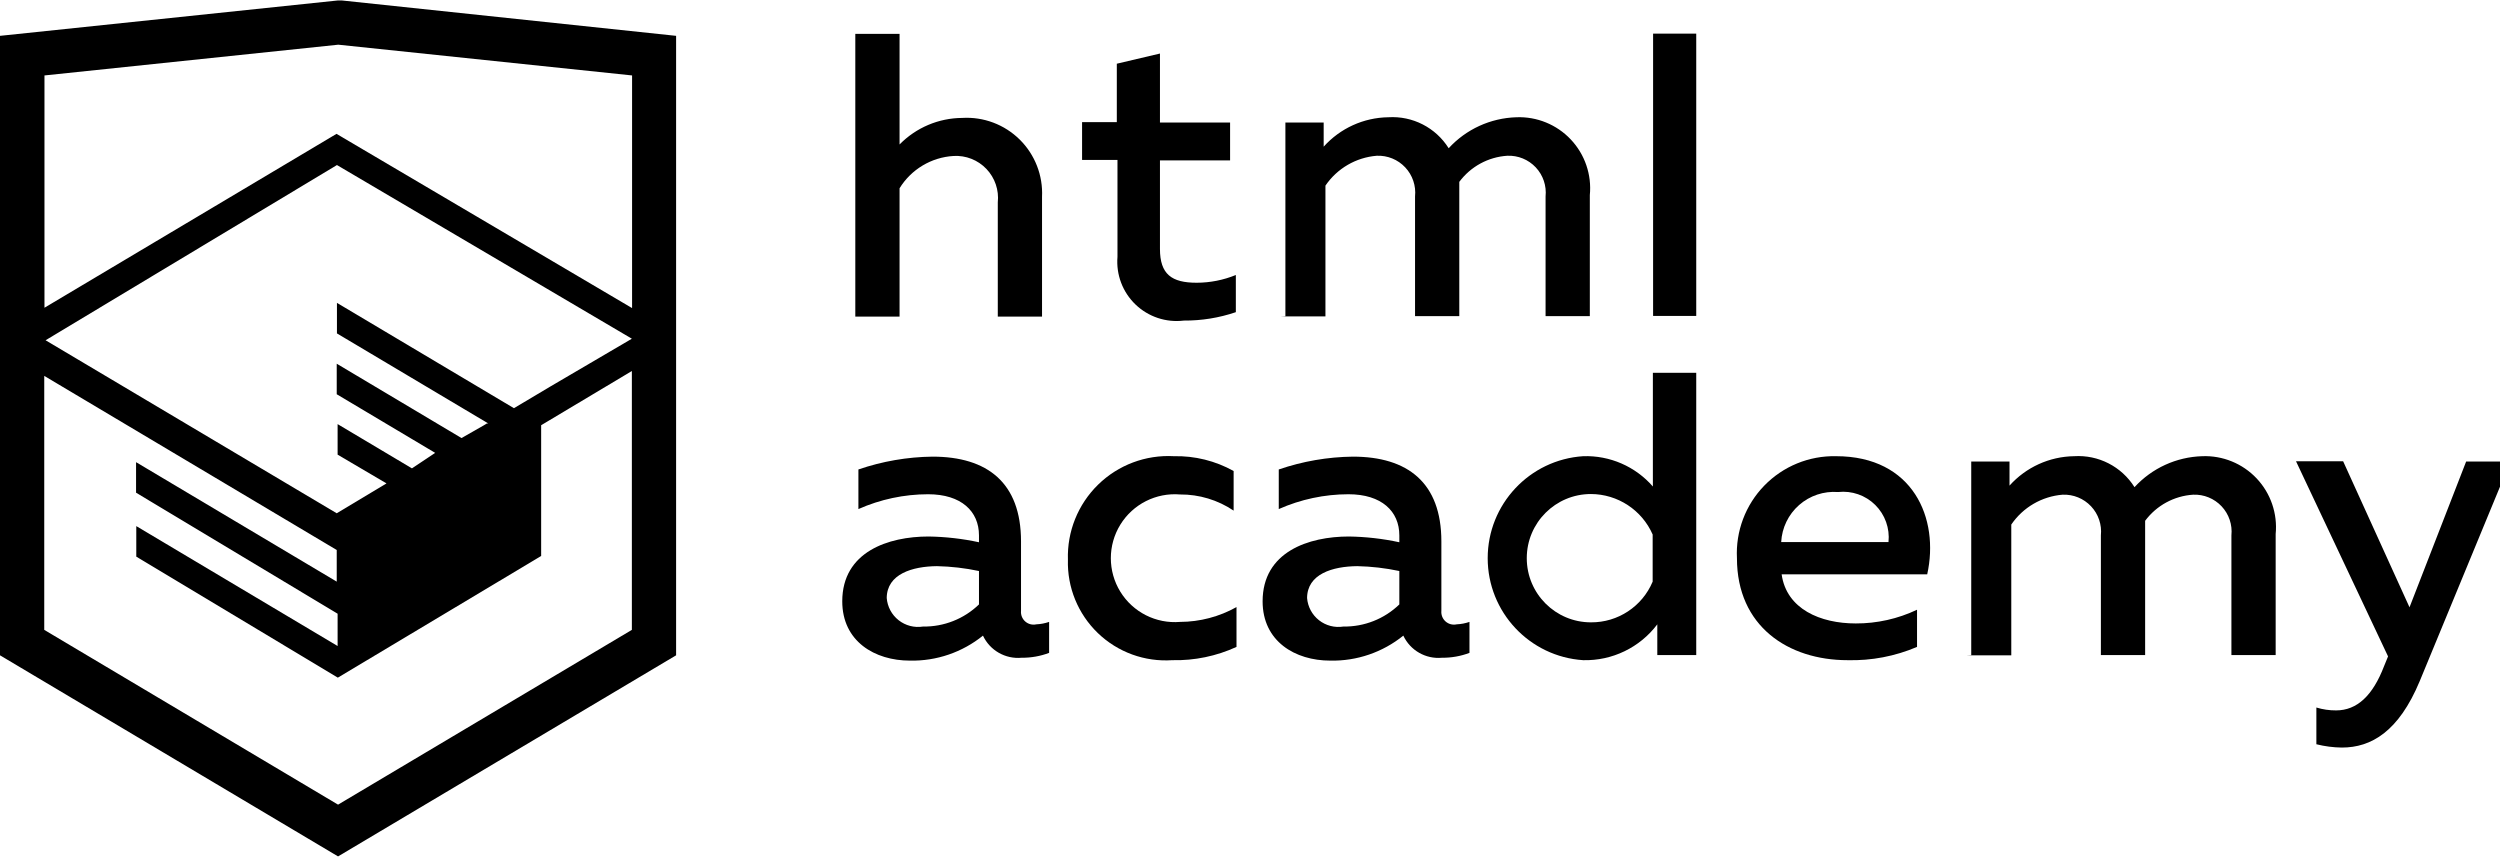
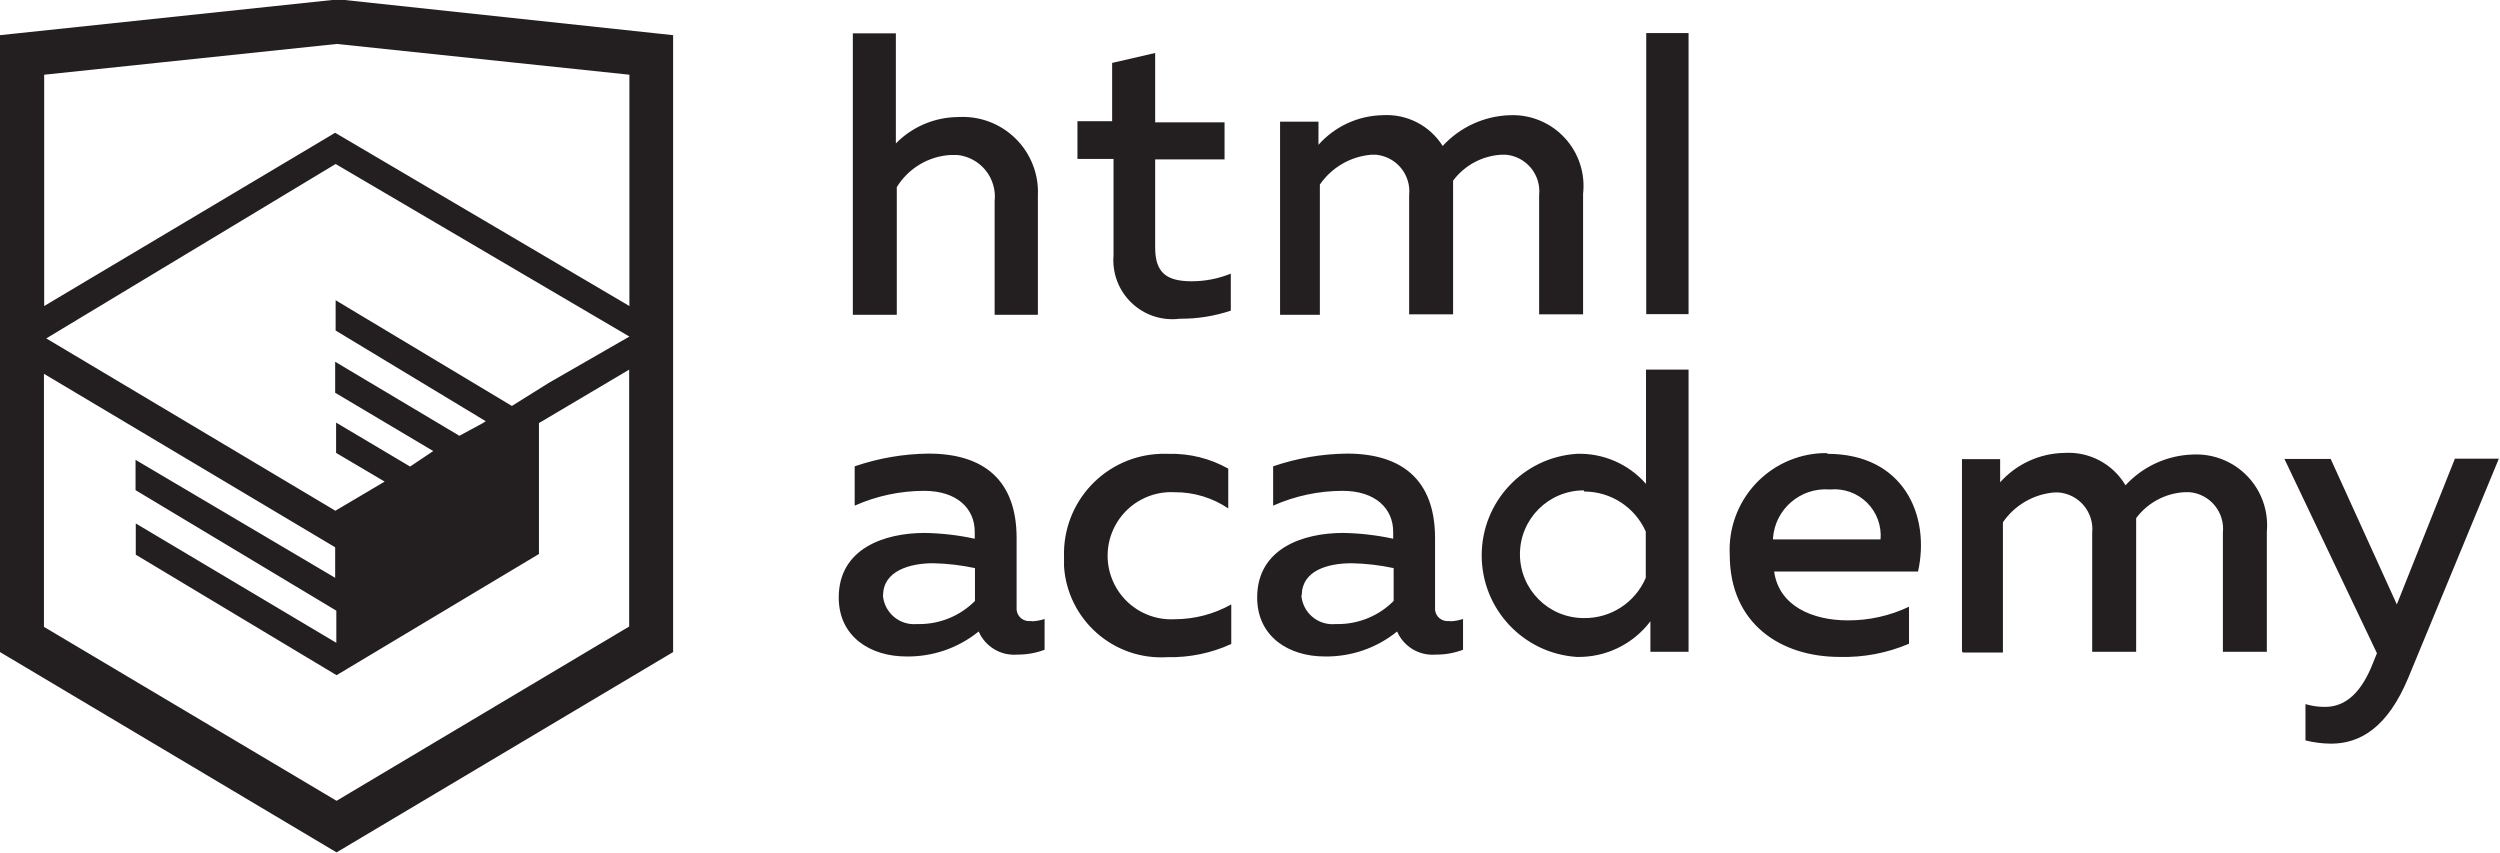
- <svg xmlns="http://www.w3.org/2000/svg" id="Layer_1" data-name="Layer 1" viewBox="0 0 113 39">
-   <path d="M401.93,351.51a2.07,2.07,0,0,0,.58-0.11v1.4a3.41,3.41,0,0,1-1.24.22,1.75,1.75,0,0,1-1.75-1,5.08,5.08,0,0,1-3.3,1.13c-1.59,0-3.06-.87-3.06-2.68,0-2.24,2.08-2.93,3.9-2.93a11.63,11.63,0,0,1,2.28.26v-0.31c0-1.09-.8-1.86-2.3-1.86a7.79,7.79,0,0,0-3.15.67v-1.79a10.72,10.72,0,0,1,3.35-.58c2.48,0,4,1.18,4,3.83v3.14A0.57,0.57,0,0,0,401.93,351.51Zm-6.76-1.19a1.42,1.42,0,0,0,1.64,1.29,3.56,3.56,0,0,0,2.53-1V349.1a10.21,10.21,0,0,0-1.9-.22C396.34,348.89,395.17,349.23,395.17,350.33Z" transform="translate(-355.09 -323.29)" fill="#000" />
-   <path d="M408.15,343.91a5.29,5.29,0,0,1,2.7.67v1.79a4.28,4.28,0,0,0-2.42-.73,2.89,2.89,0,1,0,0,5.76,5.26,5.26,0,0,0,2.55-.67v1.8a6.58,6.58,0,0,1-2.9.6,4.42,4.42,0,0,1-4.72-4.54A4.54,4.54,0,0,1,408.15,343.91Z" transform="translate(-355.09 -323.29)" fill="#000" />
-   <path d="M420.93,351.51a2.07,2.07,0,0,0,.58-0.11v1.4a3.41,3.41,0,0,1-1.24.22,1.75,1.75,0,0,1-1.75-1,5.08,5.08,0,0,1-3.3,1.13c-1.59,0-3.06-.87-3.06-2.68,0-2.24,2.08-2.93,3.9-2.93a11.63,11.63,0,0,1,2.28.26v-0.31c0-1.09-.8-1.86-2.3-1.86a7.79,7.79,0,0,0-3.15.67v-1.79a10.72,10.72,0,0,1,3.35-.58c2.48,0,4,1.18,4,3.83v3.14A0.57,0.57,0,0,0,420.93,351.51Zm-6.76-1.19a1.42,1.42,0,0,0,1.64,1.29,3.56,3.56,0,0,0,2.53-1V349.1a10.21,10.21,0,0,0-1.9-.22C415.33,348.89,414.17,349.23,414.17,350.33Z" transform="translate(-355.09 -323.29)" fill="#000" />
-   <path d="M431.76,340.14V352.9H430v-1.39a4.07,4.07,0,0,1-3.35,1.62,4.62,4.62,0,0,1,0-9.22,4,4,0,0,1,3.15,1.37v-5.14h2ZM427,345.62a2.9,2.9,0,0,0,0,5.8,3,3,0,0,0,2.79-1.84v-2.13A3.06,3.06,0,0,0,427,345.62Z" transform="translate(-355.09 -323.29)" fill="#000" />
-   <path d="M438.08,343.91c3.48,0,4.68,2.81,4.12,5.34h-6.58c0.22,1.57,1.75,2.22,3.35,2.22a6.41,6.41,0,0,0,2.77-.62v1.68a7.5,7.5,0,0,1-3.14.6c-2.68,0-5-1.53-5-4.61A4.39,4.39,0,0,1,438.08,343.91Zm0.09,1.62a2.39,2.39,0,0,0-2.57,2.26h4.85A2.06,2.06,0,0,0,438.17,345.53Z" transform="translate(-355.09 -323.29)" fill="#000" />
-   <path d="M444.19,352.9v-8.75h1.73v1.09a4,4,0,0,1,2.92-1.33,3,3,0,0,1,2.73,1.4,4.33,4.33,0,0,1,3.06-1.4,3.21,3.21,0,0,1,3.32,3.52v5.47h-2v-5.41a1.67,1.67,0,0,0-1.73-1.84,2.94,2.94,0,0,0-2.17,1.18c0,0.2,0,.4,0,0.6v5.47h-2v-5.41a1.67,1.67,0,0,0-1.73-1.84,3.11,3.11,0,0,0-2.32,1.35v5.91h-2Z" transform="translate(-355.09 -323.29)" fill="#000" />
-   <path d="M466.56,344.15h2l-4.1,9.93c-0.95,2.28-2.19,3-3.52,3a5,5,0,0,1-1.15-.15v-1.66a3,3,0,0,0,.89.13c0.95,0,1.66-.67,2.17-2l0.18-.44-4.16-8.82H461l3,6.6Z" transform="translate(-355.09 -323.29)" fill="#000" />
-   <path d="M395.75,324.82v5a4,4,0,0,1,2.83-1.2,3.41,3.41,0,0,1,3.61,3.57v5.41h-2v-5.16a1.9,1.9,0,0,0-2-2.1,3.08,3.08,0,0,0-2.44,1.46v5.8h-2V324.82h2Z" transform="translate(-355.09 -323.29)" fill="#000" />
-   <path d="M407.52,325.71v3.12h3.17v1.71h-3.17v4c0,1.15.53,1.53,1.66,1.53a4.71,4.71,0,0,0,1.77-.35v1.68a7.14,7.14,0,0,1-2.35.38,2.68,2.68,0,0,1-3-2.88v-4.38H404v-1.71h1.57v-2.64Z" transform="translate(-355.09 -323.29)" fill="#000" />
-   <path d="M413.19,337.58v-8.75h1.73v1.09a4,4,0,0,1,2.92-1.33,3,3,0,0,1,2.73,1.4,4.33,4.33,0,0,1,3.06-1.4,3.21,3.21,0,0,1,3.32,3.52v5.47h-2v-5.41a1.67,1.67,0,0,0-1.73-1.84,2.94,2.94,0,0,0-2.17,1.18c0,0.2,0,.4,0,0.6v5.47h-2v-5.41a1.67,1.67,0,0,0-1.73-1.84,3.11,3.11,0,0,0-2.32,1.35v5.91h-2Z" transform="translate(-355.09 -323.29)" fill="#000" />
-   <rect x="74.72" y="1.52" width="1.95" height="12.76" fill="#000" />
-   <path d="M370.53,323.31l-0.16,0-15.28,1.6v28L370.37,362l15.28-9.09v-28Zm13.12,28.45-13.28,7.9-13.28-7.9V340.28l13.22,7.87,0,1.43-9.07-5.4v1.38l9.11,5.47,0,1.46-9.1-5.42v1.38l9.11,5.47h0l9.19-5.5v-1.39h0v-4.52l4.1-2.45v11.67Zm0-13.16L380,340.74h0l-1.68,1-8-4.76v1.38l6.84,4.07-0.06,0-0.15.09-1,.57-5.64-3.36v1.38l4.45,2.65-1.05.7,0,0-3.36-2v1.38l2.21,1.3-2.25,1.35-13.16-7.82,13.17-7.92h0Zm0-1.39-13.35-7.87h0l-13.2,7.86v-10.5l13.28-1.39,13.28,1.39v10.51Z" transform="translate(-355.09 -323.29)" fill="#000" />
+ <svg xmlns="http://www.w3.org/2000/svg" id="Layer_1" data-name="Layer 1" viewBox="0 0 108.08 36.85">
+   <path d="M44.61,26.88a2,2,0,0,0,.55-0.1v1.33a3.25,3.25,0,0,1-1.18.21,1.67,1.67,0,0,1-1.67-1,4.84,4.84,0,0,1-3.14,1.08c-1.51,0-2.91-.83-2.91-2.55,0-2.13,2-2.79,3.71-2.79a11.08,11.08,0,0,1,2.17.25v-0.3c0-1-.76-1.77-2.19-1.77a7.42,7.42,0,0,0-3,.64v-1.7a10.21,10.21,0,0,1,3.19-.55c2.36,0,3.81,1.12,3.81,3.65v3a0.54,0.54,0,0,0,.49.59h0.17Zm-6.44-1.13A1.35,1.35,0,0,0,39.63,27h0.11a3.39,3.39,0,0,0,2.41-1V24.58a9.72,9.72,0,0,0-1.81-.21c-1,0-2.16.33-2.16,1.38h0Zm12.36-6.11a5,5,0,0,1,2.57.64V22a4.08,4.08,0,0,0-2.3-.7,2.75,2.75,0,1,0,0,5.49,5,5,0,0,0,2.43-.64v1.71a6.27,6.27,0,0,1-2.76.57A4.21,4.21,0,0,1,46,24.51q0-.21,0-0.41a4.32,4.32,0,0,1,4.18-4.46h0.38Zm12.17,7.24a2,2,0,0,0,.55-0.1v1.33a3.25,3.25,0,0,1-1.18.21,1.67,1.67,0,0,1-1.67-1,4.84,4.84,0,0,1-3.14,1.08c-1.51,0-2.91-.83-2.91-2.55,0-2.13,2-2.79,3.71-2.79a11.08,11.08,0,0,1,2.17.25v-0.3c0-1-.76-1.77-2.19-1.77a7.42,7.42,0,0,0-3,.64v-1.7a10.21,10.21,0,0,1,3.19-.55c2.36,0,3.81,1.12,3.81,3.65v3a0.54,0.54,0,0,0,.49.59h0.17Zm-6.44-1.13A1.35,1.35,0,0,0,57.73,27h0.11a3.39,3.39,0,0,0,2.41-1V24.58a9.72,9.72,0,0,0-1.81-.21c-1.06,0-2.16.33-2.16,1.38h0ZM73,16V28.2H71.35V26.88a3.88,3.88,0,0,1-3.19,1.54,4.4,4.4,0,0,1,0-8.78,3.81,3.81,0,0,1,3,1.3V16H73Zm-4.53,5.22a2.76,2.76,0,1,0,0,5.52A2.86,2.86,0,0,0,71.15,25V23A2.91,2.91,0,0,0,68.49,21.27ZM79,19.64c3.31,0,4.46,2.68,3.92,5.09H76.7c0.21,1.5,1.67,2.11,3.19,2.11a6.11,6.11,0,0,0,2.64-.59v1.6a7.14,7.14,0,0,1-3,.57C77,28.42,74.78,27,74.78,24a4.18,4.18,0,0,1,4-4.39H79Zm0.09,1.54a2.28,2.28,0,0,0-2.44,2.1v0.06H81.3A2,2,0,0,0,79.13,21.18Zm5.73,7V19.87h1.65v1a3.81,3.81,0,0,1,2.78-1.27A2.86,2.86,0,0,1,91.89,21a4.12,4.12,0,0,1,2.91-1.33A3.06,3.06,0,0,1,98,23V28.2h-1.9V23.05a1.59,1.59,0,0,0-1.42-1.75H94.42a2.8,2.8,0,0,0-2.07,1.12V28.2h-1.9V23.05A1.59,1.59,0,0,0,89,21.31H88.8a3,3,0,0,0-2.21,1.29v5.63H84.86Zm21.31-8.33h1.9l-3.91,9.46c-0.9,2.17-2.09,2.86-3.35,2.86a4.76,4.76,0,0,1-1.1-.14V30.46a2.86,2.86,0,0,0,.85.12c0.9,0,1.58-.64,2.07-1.9l0.17-.42-4-8.4h2l2.86,6.29ZM38.73,1.46V6.22a3.81,3.81,0,0,1,2.7-1.14,3.25,3.25,0,0,1,3.44,3.4v5.15H43V8.72a1.81,1.81,0,0,0-1.61-2h-0.3a2.93,2.93,0,0,0-2.32,1.39v5.52h-1.9V1.46h1.9ZM49.94,2.31v3h3V6.91h-3v3.81c0,1.1.5,1.46,1.58,1.46a4.49,4.49,0,0,0,1.69-.33v1.6A6.8,6.8,0,0,1,51,13.8a2.55,2.55,0,0,1-2.86-2.74V6.89H46.58V5.26h1.5V2.74Zm5.4,11.31V5.28H57v1A3.81,3.81,0,0,1,59.77,5a2.86,2.86,0,0,1,2.6,1.33A4.12,4.12,0,0,1,65.28,5,3.06,3.06,0,0,1,68.44,8.4v5.21h-1.9V8.46a1.59,1.59,0,0,0-1.42-1.75H64.89a2.8,2.8,0,0,0-2.07,1.12v5.78h-1.9V8.46A1.59,1.59,0,0,0,59.5,6.71H59.27A3,3,0,0,0,57.06,8v5.63H55.34ZM71.17,1.45H73V13.6H71.17V1.45ZM14.71,0H14.55L0,1.54V28.21l14.55,8.66,14.55-8.66V1.54Zm12.5,27.1L14.55,34.64,1.9,27.12V16.18l12.59,7.5V25L5.86,19.9v1.31l8.68,5.21v1.39L5.87,22.65V24l8.68,5.21,8.75-5.24V18.31L27.2,16V27.12Zm0-12.53-3.48,2-1.6,1L14.51,13v1.31L21,18.23H21l-0.14.09-1,.54-5.37-3.2V17l4.24,2.52-1,.67-3.2-1.9v1.31l2.1,1.24L14.5,22.1,2,14.65,14.51,7.11Zm0-1.32L14.49,5.76,1.91,13.25v-10L14.56,1.92,27.21,3.25v10h0Z" transform="translate(0 -0.02)" fill="#231f20" />
</svg>
